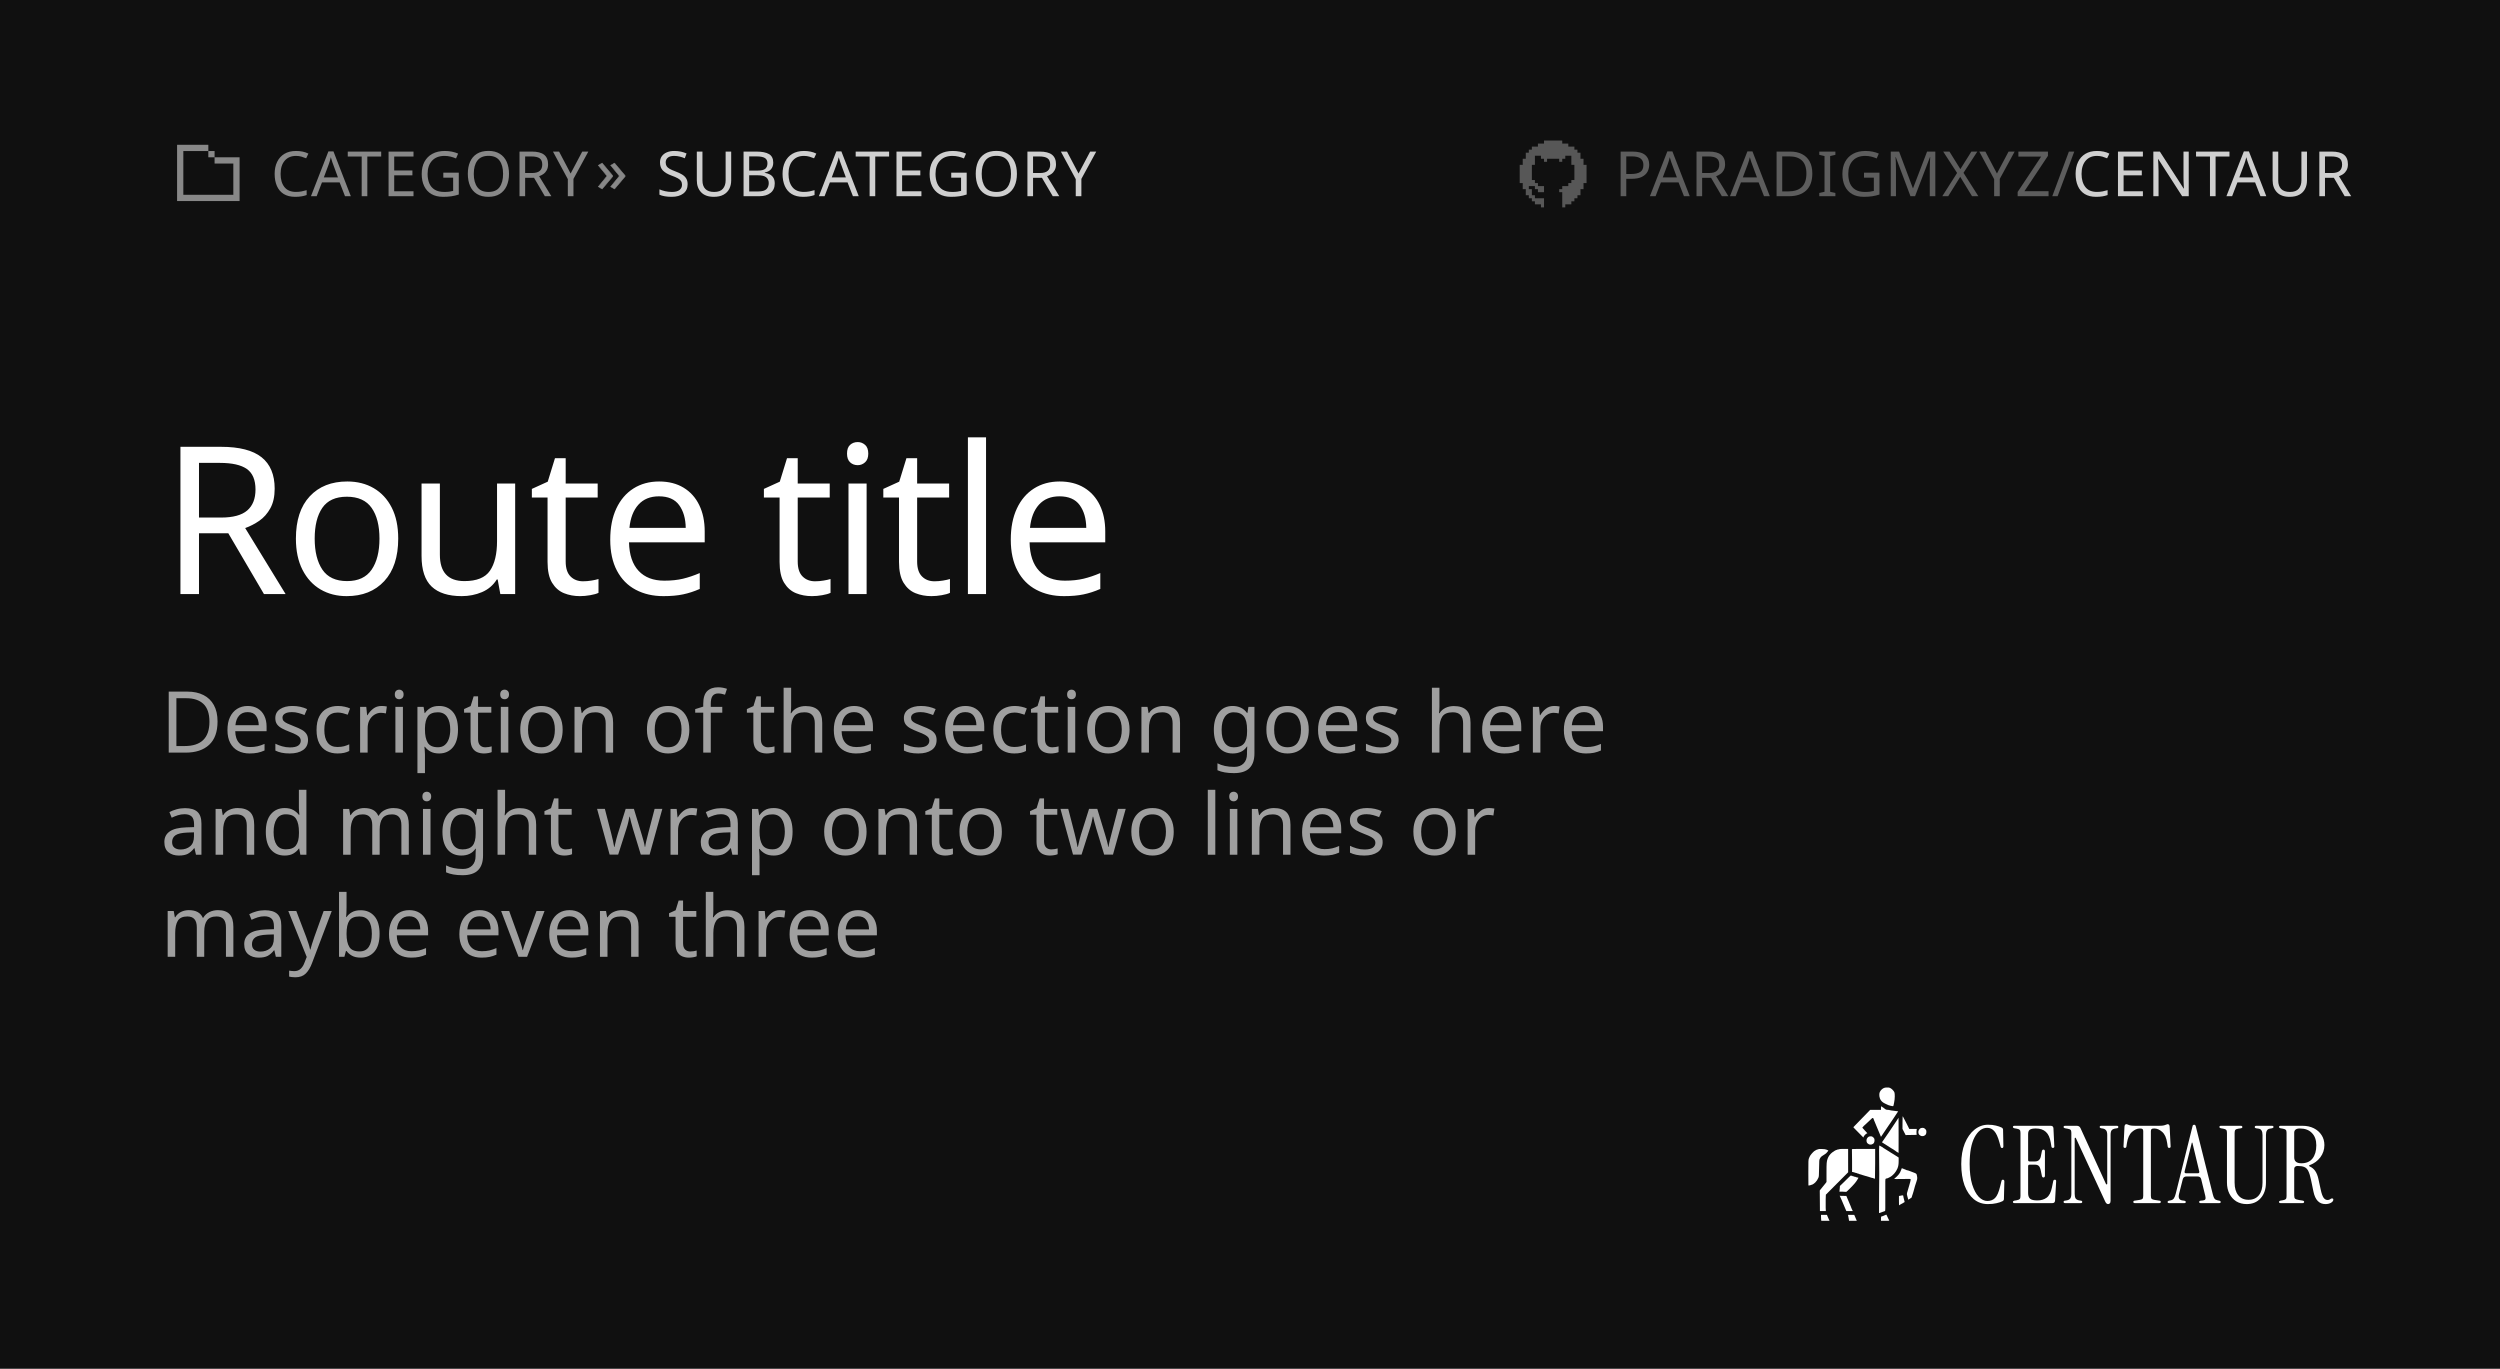
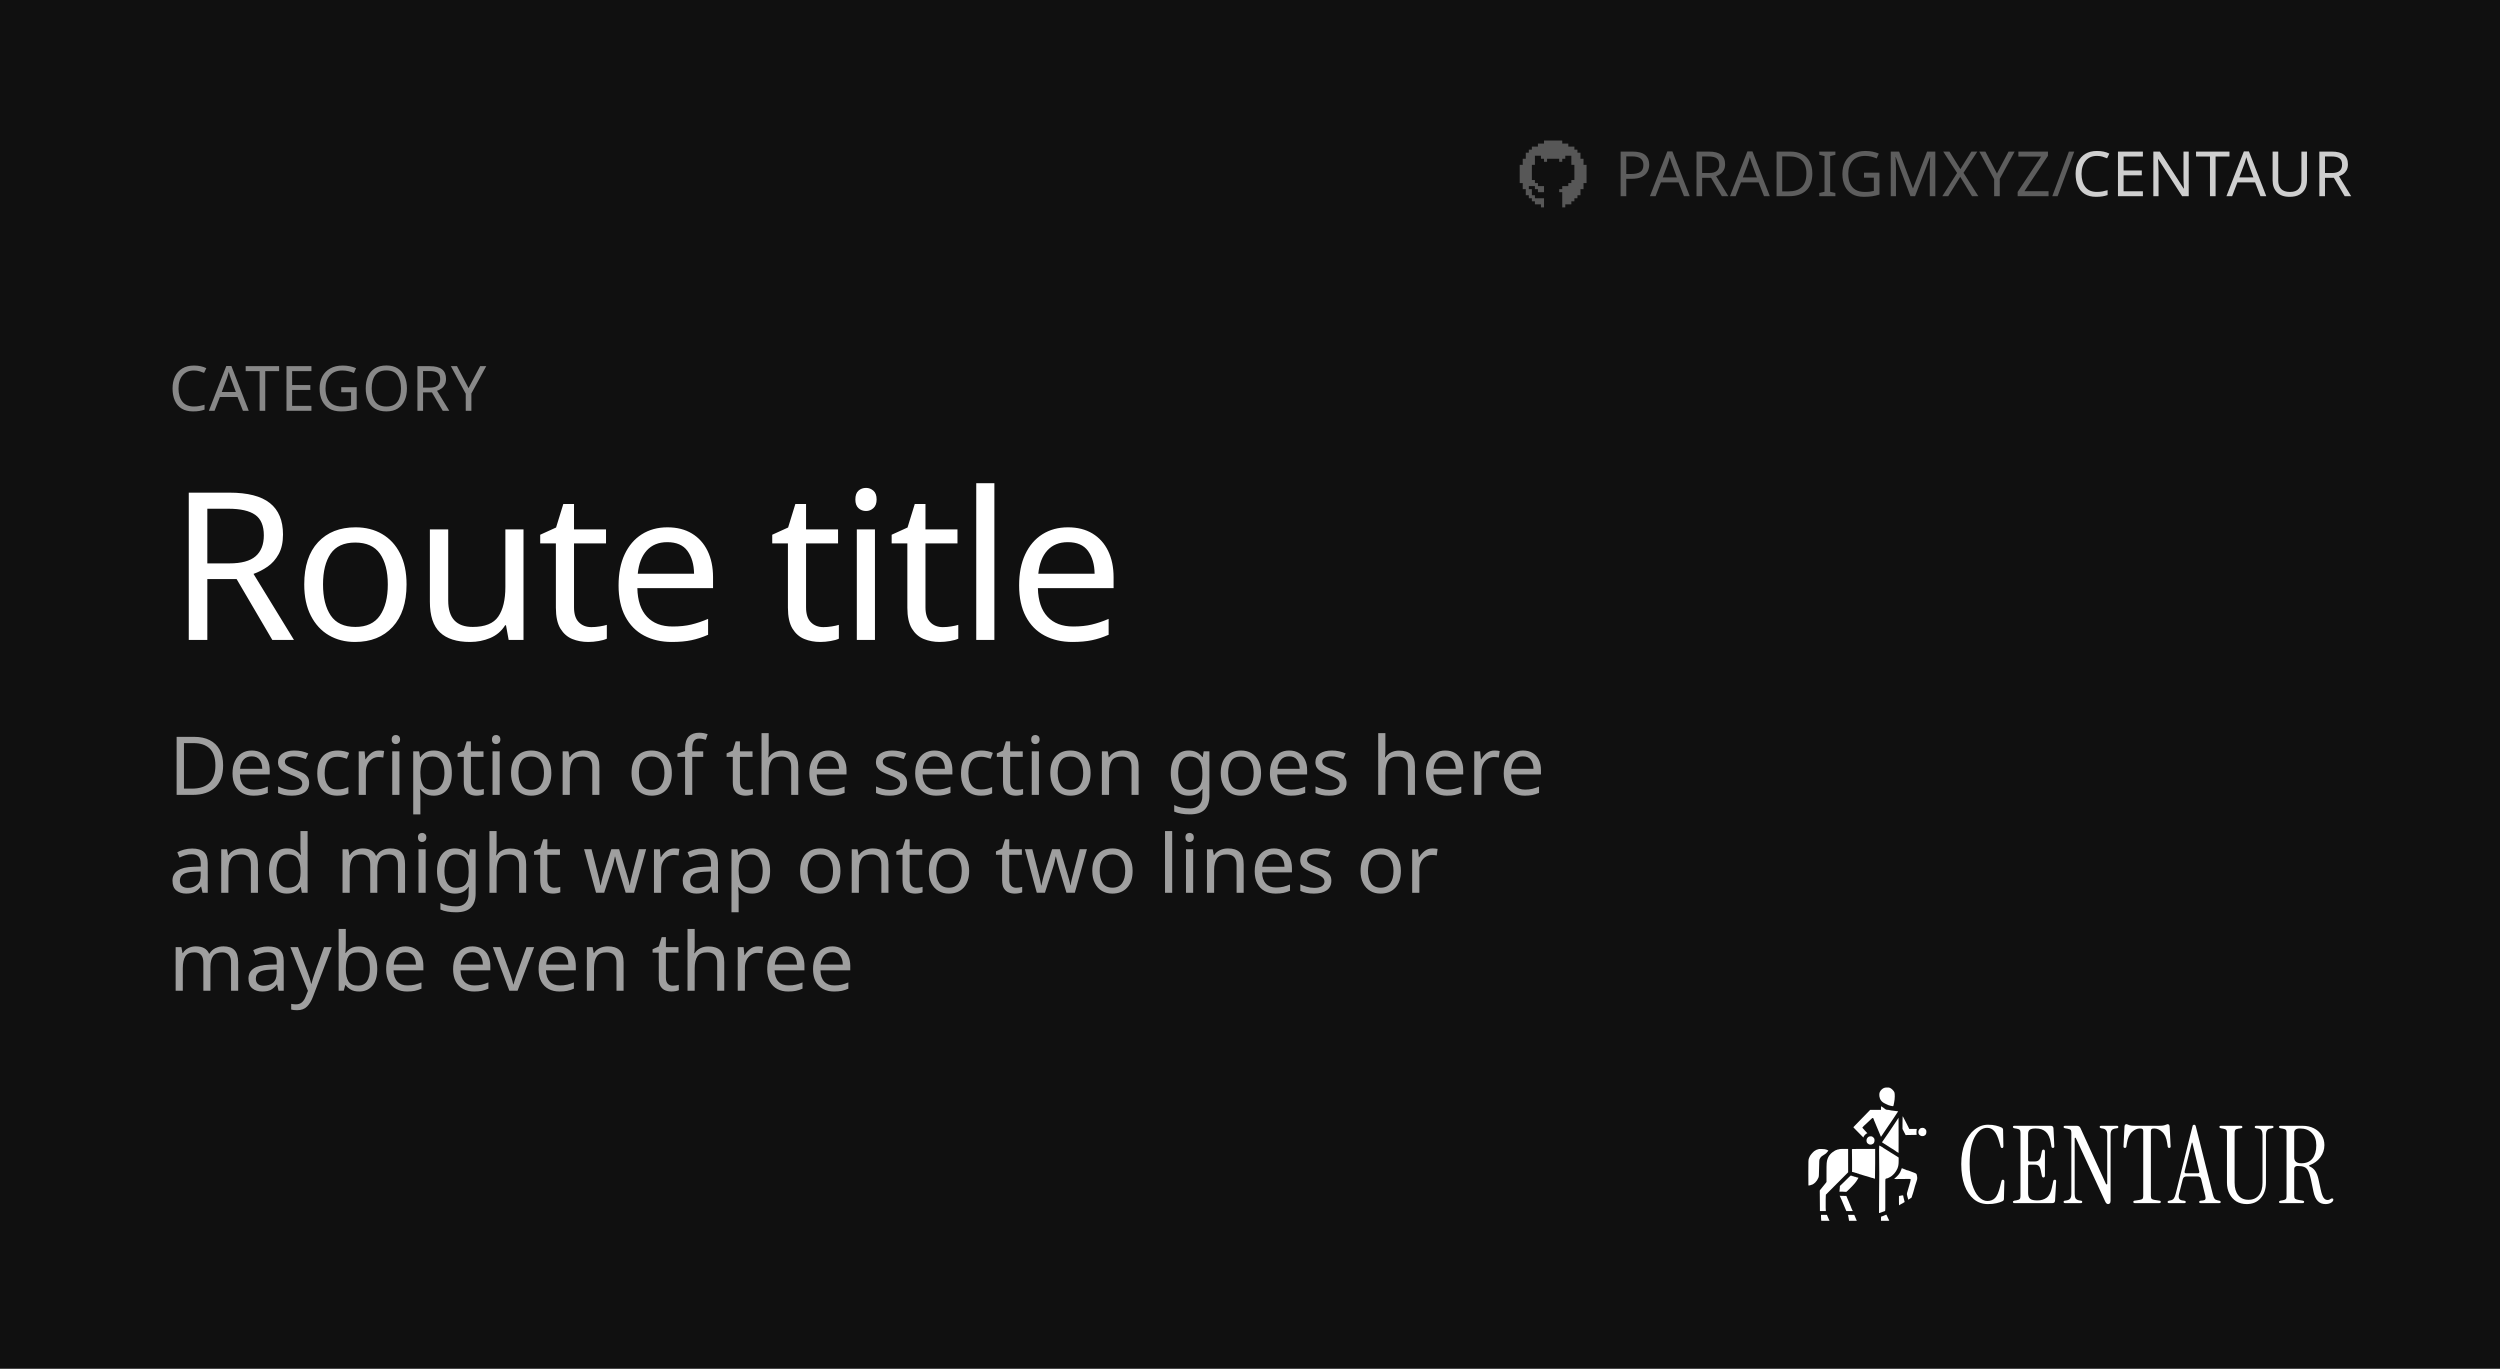
<svg xmlns="http://www.w3.org/2000/svg" width="1200" height="657" viewBox="0 0 1200 657" fill="none">
  <g id="og-template-a">
    <rect width="1200" height="657" fill="#101010" />
    <g id="template">
      <g id="Twitter post - 5">
        <g id="Frame 2147253819">
          <g id="Open Source Pixel Icon GitHub 1" opacity="0.3">
            <path id="Vector" d="M761.542 79.125V87.875H760.084V90.792H758.626V93.708H757.167V95.167H755.709V96.625H754.251V98.083H751.334V99.542H749.876V92.25H748.417V90.792H749.876V89.333H752.792V87.875H754.251V86.417H755.709V79.125H754.251V74.75H751.334V76.208H749.876V77.667H748.417V76.208H742.584V77.667H741.126V76.208H739.667V74.75H736.751V79.125H735.292V86.417H736.751V87.875H738.209V89.333H741.126V92.25H738.209V90.792H736.751V89.333H733.834V90.792H735.292V93.708H736.751V95.167H741.126V99.542H739.667V98.083H736.751V96.625H735.292V95.167H733.834V93.708H732.376V90.792H730.917V87.875H729.459V79.125H730.917V76.208H732.376V73.292H733.834V71.833H735.292V70.375H738.209V68.917H741.126V67.458H749.876V68.917H752.792V70.375H755.709V71.833H757.167V73.292H758.626V76.208H760.084V79.125H761.542Z" fill="white" />
          </g>
          <g id="PARADIGMXYZ/CENTAUR" opacity="0.8">
            <text fill="white" style="white-space: pre" xml:space="preserve" font-family="Berkeley Mono Variable" font-size="30" font-weight="100" letter-spacing="0.01em">
              <tspan x="994.459" y="94.18">CENTAUR</tspan>
            </text>
            <text fill="white" fill-opacity="0.4" style="white-space: pre" xml:space="preserve" font-family="Berkeley Mono Variable" font-size="30" font-weight="100" letter-spacing="0.01em">
              <tspan x="775" y="94.18">PARADIGMXYZ/</tspan>
            </text>
          </g>
        </g>
-         <g id="Frame 2147253826">
-           <text id="Route title" fill="white" style="white-space: pre" xml:space="preserve" font-family="Sagittaire Display" font-size="99" letter-spacing="-0.02em">
-             <tspan x="77" y="285.16">Route title</tspan>
-           </text>
-           <text id="Description of the section goes here and might wrap onto two lines or maybe even three" opacity="0.6" fill="white" style="white-space: pre" xml:space="preserve" font-family="Perfectly Nineties" font-size="41" letter-spacing="0em">
-             <tspan x="77" y="361.26">Description of the section goes here </tspan>
-             <tspan x="77" y="410.26">and might wrap onto two lines or </tspan>
-             <tspan x="77" y="459.26">maybe even three</tspan>
-           </text>
-         </g>
-         <g id="Frame 2147253830">
-           <text id="CATEGORY" opacity="0.5" fill="white" style="white-space: pre" xml:space="preserve" font-family="Berkeley Mono Variable" font-size="30" font-weight="100" letter-spacing="0.01em">
-             <tspan x="130" y="94.18">CATEGORY</tspan>
-           </text>
-           <text id="Â»" opacity="0.5" fill="white" stroke="white" style="white-space: pre" stroke-width="0.22" xml:space="preserve" font-family="Berkeley Mono Variable" font-size="30" letter-spacing="0.02em">
-             <tspan x="286" y="92.406">» </tspan>
-           </text>
-           <text id="SUBCATEGORY" opacity="0.8" fill="white" style="white-space: pre" xml:space="preserve" font-family="Berkeley Mono Variable" font-size="30" font-weight="100" letter-spacing="0.01em">
-             <tspan x="315" y="94.18">SUBCATEGORY</tspan>
-           </text>
-         </g>
-         <g id="folder" opacity="0.5">
-           <path id="Vector_2" fill-rule="evenodd" clip-rule="evenodd" d="M100 72.5H88V93.5H112V78.5H103V75.5H115V96.5H85V69.5H100V72.5ZM100 72.5H103V75.5H100V72.5Z" fill="white" />
+         <g id="Frame 2147253832">
+           <g id="Frame 2147253831">
+             <g id="Frame 2147253830">
+               <text id="CATEGORY" opacity="0.5" fill="white" style="white-space: pre" xml:space="preserve" font-family="Berkeley Mono Variable" font-size="30" font-weight="100" letter-spacing="0.01em">
+                 <tspan x="81" y="197.18">CATEGORY</tspan>
+               </text>
+             </g>
+           </g>
+           <g id="Frame 2147253826">
+             <text id="Route title" fill="white" style="white-space: pre" xml:space="preserve" font-family="Perfectly Nineties" font-size="99" letter-spacing="-0.02em">
+               <tspan x="81" y="307.16">Route title</tspan>
+             </text>
+             <text id="Description of the section goes here and might wrap onto two lines or maybe even three" opacity="0.6" fill="white" style="white-space: pre" xml:space="preserve" font-family="Perfectly Nineties" font-size="39" letter-spacing="0em">
+               <tspan x="81" y="381.54">Description of the section goes here </tspan>
+               <tspan x="81" y="428.54">and might wrap onto two lines or </tspan>
+               <tspan x="81" y="475.54">maybe even three</tspan>
+             </text>
+           </g>
        </g>
      </g>
-       <g id="Vector_3">
+       <g id="Vector_2">
        <path d="M904.189 522.276C903.42 522.63 902.663 523.396 902.331 524.139C901.826 525.282 902.044 527.054 902.847 528.163C903.317 528.826 903.902 529.283 904.934 529.774C906.276 530.437 906.723 530.609 907.457 530.769C908.421 530.997 908.708 531.02 908.799 530.883C908.845 530.803 908.914 530.517 908.971 530.254C909.017 529.98 909.121 529.523 909.178 529.214C909.556 527.477 909.602 524.928 909.281 524.219C908.994 523.602 907.882 522.448 907.572 522.448C907.503 522.448 907.457 522.39 907.457 522.333C907.457 522.265 907.354 522.219 907.24 522.219C907.113 522.219 906.976 522.162 906.941 522.105C906.907 522.036 906.402 521.99 905.817 522.002C904.957 522.002 904.659 522.059 904.189 522.276Z" fill="white" />
        <path d="M902.87 531.878V532.735H897.686L896.929 533.512C894.577 535.878 889.623 540.987 889.6 541.056C889.577 541.102 890.552 542.108 891.756 543.308C892.96 544.497 894.05 545.605 894.165 545.754L894.382 546.028L894.566 545.594C894.784 545.068 895.805 544.051 896.114 544.051C896.229 544.051 896.332 544.017 896.332 543.982C896.332 543.936 896.195 543.765 896.023 543.605C895.839 543.434 895.369 542.919 894.956 542.462C894.543 541.993 894.142 541.548 894.073 541.468C893.992 541.388 893.924 541.273 893.924 541.228C893.924 541.102 894.933 540.119 896.734 538.496C897.491 537.81 898.236 537.113 898.385 536.941C898.534 536.758 898.741 536.621 898.844 536.621C899.073 536.621 899.314 536.838 899.314 537.044C899.314 537.124 899.406 537.41 899.532 537.684C899.647 537.947 899.865 538.473 900.014 538.85C900.152 539.227 900.381 539.787 900.53 540.107C901.275 541.799 901.631 542.656 902.182 544.051C902.514 544.897 902.812 545.617 902.847 545.651C902.881 545.685 902.916 545.651 902.95 545.582C902.973 545.514 903.592 544.577 904.338 543.502C905.072 542.416 906.047 540.987 906.483 540.325C906.93 539.65 907.366 539.01 907.469 538.896C907.572 538.781 908.077 538.027 908.604 537.227C909.132 536.427 909.912 535.238 910.336 534.609L911.116 533.455L910.634 533.375C910.038 533.272 908.662 533.101 907.744 533.009C907.366 532.975 907.01 532.895 906.941 532.838C906.884 532.781 906.54 532.735 906.173 532.735C905.542 532.735 905.187 532.62 904.854 532.312C904.762 532.232 904.544 532.083 904.361 531.969C904.166 531.866 904.017 531.729 904.017 531.683C904.017 531.637 903.936 531.592 903.845 531.592C903.753 531.592 903.673 531.546 903.673 531.5C903.673 531.409 903.076 531.02 902.939 531.02C902.904 531.02 902.87 531.409 902.87 531.878Z" fill="white" />
        <path d="M913.204 538.77L913.192 541.868L913.938 543.354L914.695 544.828L920.016 544.737L919.959 544.474C919.879 544.051 919.89 542.645 919.993 542.245L920.097 541.879H916.449L915.004 538.987C914.201 537.41 913.479 536.004 913.387 535.89C913.249 535.695 913.227 536.072 913.204 538.77Z" fill="white" />
        <path d="M910.21 538.198C909.614 539.113 908.753 540.405 908.295 541.067C907.836 541.73 906.999 542.976 906.437 543.822C905.175 545.708 904.2 547.126 903.707 547.777L903.329 548.28L904.051 548.76C904.969 549.389 906.999 550.68 907.067 550.68C907.102 550.68 907.503 550.932 907.974 551.252C908.444 551.561 908.88 551.823 908.948 551.823C909.006 551.823 909.063 551.869 909.063 551.938C909.063 551.995 909.132 552.052 909.224 552.052C909.315 552.052 909.407 552.098 909.43 552.143C909.476 552.281 911.254 553.458 911.311 553.389C911.334 553.366 911.346 549.56 911.334 544.942L911.3 536.53L910.21 538.198Z" fill="white" />
        <path d="M896.997 545.605C896.481 545.88 896.023 546.531 895.942 547.103C895.862 547.708 896.011 548.371 896.309 548.703C896.412 548.84 896.699 549.046 896.94 549.183C897.835 549.686 899.062 549.354 899.532 548.486C899.819 547.949 899.853 546.943 899.612 546.474C899.44 546.143 899.073 545.8 898.66 545.56C898.316 545.377 897.387 545.4 896.997 545.605Z" fill="white" />
        <path d="M921.893 541.545C921.377 541.819 920.919 542.471 920.838 543.042C920.758 543.648 920.907 544.311 921.205 544.643C921.308 544.78 921.595 544.986 921.836 545.123C922.731 545.626 923.958 545.294 924.428 544.426C924.715 543.888 924.749 542.882 924.508 542.414C924.336 542.082 923.969 541.739 923.556 541.499C923.212 541.316 922.283 541.339 921.893 541.545Z" fill="white" />
        <path d="M902.021 550.075C901.975 550.177 901.952 551.195 901.952 552.326C901.964 553.927 902.021 561.882 902.044 563.482C902.044 563.642 902.01 567.906 901.964 572.969C901.929 578.033 901.906 582.205 901.929 582.251C901.952 582.331 902.365 582.205 903.156 581.885C903.283 581.839 903.569 581.736 903.787 581.656C904.005 581.576 904.292 581.474 904.418 581.428C904.544 581.371 904.728 581.314 904.82 581.291C904.957 581.245 904.98 580.239 904.946 573.61C904.911 566.306 904.923 565.974 905.129 565.826C905.244 565.734 905.45 565.654 905.599 565.654C905.737 565.654 905.944 565.608 906.058 565.551C906.161 565.494 906.597 565.288 907.022 565.083C908.547 564.351 910.072 562.614 910.806 560.796C911.208 559.813 911.357 558.807 911.357 557.173V555.618L910.084 554.795C909.384 554.349 908.295 553.675 907.664 553.298C907.033 552.921 905.978 552.258 905.324 551.812C904.67 551.378 904.085 551.023 904.017 551.023C903.959 551.023 903.902 550.966 903.902 550.909C903.902 550.84 903.845 550.795 903.776 550.795C903.707 550.795 903.363 550.589 902.996 550.337C902.64 550.086 902.285 549.88 902.216 549.88C902.147 549.88 902.055 549.972 902.021 550.075Z" fill="white" />
        <path d="M872.878 551.583C872.843 551.652 872.683 551.709 872.533 551.709C872.27 551.709 871.306 552.155 871.237 552.303C871.214 552.361 871.146 552.395 871.077 552.395C870.859 552.395 869.471 553.824 868.978 554.578C868.703 554.99 868.382 555.687 868.244 556.121C868.015 556.876 868.003 557.196 868.003 562.957C867.992 566.283 868.015 569.015 868.037 569.037C868.141 569.14 869.494 568.809 870.045 568.535C870.389 568.374 870.962 567.94 871.329 567.586C871.994 566.923 872.419 566.271 872.855 565.254C873.072 564.717 873.095 564.408 873.164 560.739C873.222 556.853 873.233 556.784 873.508 556.224C873.657 555.904 873.921 555.504 874.082 555.333C874.231 555.15 874.781 554.761 875.286 554.452C875.791 554.144 876.341 553.767 876.502 553.629C876.834 553.332 877.683 552.281 877.626 552.246C877.557 552.201 876.915 551.915 876.662 551.812C876.169 551.618 875.687 551.561 874.346 551.515C873.451 551.48 872.935 551.515 872.878 551.583Z" fill="white" />
        <path d="M882.856 551.595C882.821 551.652 882.615 551.709 882.397 551.709C882.179 551.709 881.973 551.755 881.938 551.823C881.904 551.881 881.766 551.938 881.652 551.938C881.33 551.938 880.206 552.578 879.404 553.218C878.383 554.029 877.637 555.07 877.236 556.235C876.777 557.539 876.72 558.247 876.72 562.877V567.357L876.146 568.123C875.837 568.535 875.309 569.186 874.976 569.563C874.644 569.94 874.174 570.512 873.933 570.843L873.485 571.426L873.531 576.364L873.566 581.314H876.41L876.33 579.713C876.284 578.833 876.284 577.062 876.33 575.781L876.41 573.45L887.111 562.694L887.099 557.093V551.48H885.012C883.75 551.48 882.902 551.526 882.856 551.595Z" fill="white" />
        <path d="M888.923 551.663C888.957 551.766 888.992 554.258 888.992 557.207V562.568H889.324C889.519 562.568 889.703 562.614 889.737 562.682C889.772 562.739 889.955 562.796 890.139 562.796C890.322 562.796 890.506 562.842 890.54 562.911C890.575 562.968 890.758 563.025 890.953 563.025C891.137 563.025 891.286 563.071 891.286 563.139C891.286 563.197 891.435 563.254 891.618 563.254C891.813 563.254 891.985 563.299 892.02 563.357C892.054 563.414 892.203 563.482 892.341 563.517C892.49 563.539 893.534 563.86 894.669 564.225C895.805 564.58 897.043 564.945 897.422 565.037C897.8 565.128 898.202 565.254 898.305 565.323C898.42 565.38 898.638 565.425 898.787 565.425C898.947 565.425 899.108 565.471 899.142 565.54C899.177 565.597 899.337 565.654 899.486 565.654C899.635 565.654 899.796 565.7 899.83 565.768C899.865 565.826 899.934 565.883 899.979 565.883C900.025 565.883 900.06 562.636 900.071 558.682V551.48H894.463C889.393 551.48 888.854 551.503 888.923 551.663Z" fill="white" />
        <path d="M912.814 560.819C912.791 560.865 912.699 561.116 912.63 561.368C912.55 561.619 912.298 562.214 912.068 562.682C911.736 563.345 911.391 563.791 910.543 564.648C909.923 565.265 909.373 565.768 909.304 565.768C909.235 565.768 909.178 565.814 909.178 565.883C909.178 565.951 910.612 565.963 913.112 565.917C917.023 565.848 917.057 565.848 917.115 566.077C917.183 566.317 916.679 568.443 916.358 569.266C916.151 569.826 915.566 571.804 915.383 572.581C915.257 573.095 915.268 573.278 915.474 574.01C915.601 574.478 915.761 575.095 915.842 575.393C915.968 575.93 915.968 575.93 916.209 575.701C916.335 575.587 916.518 575.484 916.598 575.484C916.679 575.484 916.748 575.427 916.748 575.37C916.748 575.301 916.805 575.256 916.874 575.256C917.126 575.256 917.665 574.775 917.665 574.558C917.665 574.433 917.711 574.25 917.768 574.135C917.826 574.032 917.986 573.552 918.124 573.084C918.262 572.615 918.445 572.021 918.525 571.769C918.606 571.518 918.766 570.946 918.869 570.512C919.064 569.689 919.179 569.335 919.902 567.163C920.292 565.986 920.326 565.791 920.257 565.083C920.223 564.648 920.12 564.1 920.039 563.86C919.936 563.517 919.787 563.357 919.328 563.117C919.007 562.945 918.158 562.614 917.436 562.385C916.713 562.145 916.071 561.916 916.014 561.859C915.945 561.813 915.784 561.768 915.635 561.768C915.486 561.768 915.268 561.711 915.142 561.653C915.016 561.585 914.809 561.482 914.683 561.425C914.557 561.356 914.373 561.311 914.282 561.311C914.19 561.311 914.11 561.253 914.11 561.196C914.11 561.128 913.995 561.082 913.846 561.082C913.697 561.082 913.536 561.036 913.479 560.979C913.307 560.819 912.871 560.716 912.814 560.819Z" fill="white" />
        <path d="M887.421 565.105C886.916 565.631 885.746 566.774 884.829 567.654L883.165 569.255L883.085 570.318C883.051 570.912 882.993 571.529 882.959 571.689L882.902 571.998H884.312C885.092 571.998 885.838 572.044 885.987 572.089C886.228 572.181 886.434 572.009 887.833 570.603C890.185 568.249 890.942 567.334 891.836 565.746L892.066 565.345L891.699 565.22C891.492 565.14 891.217 565.083 891.079 565.083C890.953 565.083 890.804 565.025 890.77 564.968C890.735 564.9 890.552 564.854 890.368 564.854C890.185 564.854 890.001 564.797 889.967 564.74C889.932 564.671 889.749 564.625 889.554 564.625C889.37 564.625 889.221 564.568 889.221 564.511C889.221 564.442 889.072 564.397 888.9 564.397C888.728 564.397 888.522 564.34 888.464 564.282C888.384 564.202 888.051 564.465 887.421 565.105Z" fill="white" />
        <path d="M912.699 573.838C912.653 573.884 912.378 573.941 912.08 573.975C911.77 573.998 911.518 574.032 911.495 574.055C911.483 574.067 911.483 575.084 911.495 576.319L911.529 578.559L912.045 578.239C912.653 577.862 913.605 577.324 913.961 577.153C914.11 577.084 914.224 576.97 914.224 576.913C914.224 576.844 914.11 576.41 913.983 575.941C913.754 575.13 913.559 574.227 913.548 573.907C913.536 573.827 913.376 573.77 913.158 573.77C912.94 573.77 912.733 573.804 912.699 573.838Z" fill="white" />
        <path d="M883.246 574.364C883.372 574.57 883.716 575.336 884.003 576.056C884.553 577.416 885.78 580.285 886.079 580.936L886.251 581.314H889.347L889.187 580.994C889.095 580.822 888.957 580.525 888.877 580.342C888.797 580.148 888.694 579.908 888.636 579.805C888.579 579.69 888.533 579.553 888.533 579.485C888.533 579.428 888.384 579.039 888.189 578.627C888.006 578.216 887.845 577.85 887.845 577.827C887.845 577.793 887.742 577.553 887.616 577.279C887.489 577.016 887.134 576.181 886.824 575.427L886.251 574.055L883.028 573.987L883.246 574.364Z" fill="white" />
        <path d="M905.06 583.154C904.613 583.337 903.971 583.611 903.764 583.725C903.65 583.783 903.466 583.828 903.351 583.828C902.961 583.828 902.87 584.068 902.87 585.051V586H904.888C906.001 586 906.884 585.966 906.861 585.909C906.838 585.863 906.563 585.314 906.242 584.674C905.921 584.045 905.634 583.417 905.599 583.28C905.519 583.005 905.462 582.994 905.06 583.154Z" fill="white" />
        <path d="M874.082 583.965C874.082 584.423 874.116 585.074 874.151 585.394L874.231 586H878.188L877.924 585.451C877.775 585.154 877.488 584.514 877.293 584.023L876.926 583.142H874.082V583.965Z" fill="white" />
        <path d="M887.088 583.394C887.134 583.542 887.249 584.183 887.363 584.823L887.547 586H891.263L890.815 584.937C890.563 584.365 890.288 583.714 890.196 583.508L890.024 583.142H887.019L887.088 583.394Z" fill="white" />
        <path d="M954.126 577.961C951.574 577.961 949.332 577.171 947.401 575.59C945.504 574.009 944.021 571.792 942.952 568.939C941.918 566.052 941.4 562.65 941.4 558.732C941.4 554.951 941.969 551.652 943.107 548.834C944.28 545.981 945.832 543.782 947.763 542.235C949.729 540.654 951.901 539.864 954.281 539.864C955.695 539.864 956.936 540.001 958.005 540.276C959.074 540.517 960.023 540.843 960.85 541.256C961.264 541.496 961.471 541.857 961.471 542.338L961.626 550.174C961.626 550.758 961.419 551.051 961.006 551.051C960.626 551.051 960.385 550.827 960.281 550.38L959.764 548.473C959.04 545.792 958.195 543.936 957.229 542.905C956.298 541.874 955.177 541.359 953.867 541.359C951.453 541.359 949.436 542.854 947.815 545.844C946.228 548.799 945.435 553.096 945.435 558.732C945.435 562.581 945.832 565.829 946.625 568.475C947.453 571.122 948.504 573.115 949.78 574.456C951.091 575.796 952.47 576.466 953.919 576.466C955.471 576.466 956.712 575.985 957.643 575.023C958.609 574.06 959.419 572.204 960.074 569.455L960.695 566.929C960.799 566.413 961.075 566.19 961.523 566.259C961.902 566.327 962.092 566.62 962.092 567.135L961.885 575.487C961.885 575.968 961.661 576.329 961.213 576.569C960.385 576.982 959.402 577.308 958.264 577.549C957.16 577.824 955.781 577.961 954.126 577.961Z" fill="white" />
        <path d="M966.979 577.497C966.461 577.497 966.203 577.308 966.203 576.93C966.203 576.621 966.427 576.415 966.875 576.312L968.065 576.105C968.789 575.968 969.255 575.779 969.462 575.538C969.703 575.298 969.824 574.817 969.824 574.095V543.782C969.824 543.06 969.703 542.579 969.462 542.338C969.255 542.098 968.789 541.909 968.065 541.771L966.875 541.565C966.427 541.462 966.203 541.256 966.203 540.946C966.203 540.568 966.461 540.379 966.979 540.379H984.36C985.153 540.379 985.584 540.774 985.653 541.565L986.067 550.123C986.136 550.707 985.911 550.999 985.394 550.999C984.98 550.999 984.739 550.776 984.67 550.329L984.36 548.421C983.98 546.084 983.204 544.383 982.032 543.318C980.859 542.218 979.238 541.668 977.169 541.668C975.79 541.668 974.824 541.874 974.272 542.287C973.755 542.665 973.497 543.352 973.497 544.349V556.773C973.497 557.254 973.738 557.495 974.221 557.495H976.807C978.325 557.495 979.256 556.687 979.601 555.072L980.118 552.494C980.256 551.979 980.549 551.755 980.997 551.824C981.377 551.893 981.566 552.185 981.566 552.7V564.3C981.566 564.815 981.377 565.107 980.997 565.176C980.549 565.245 980.256 565.021 980.118 564.506L979.601 561.98C979.359 560.777 979.014 559.986 978.566 559.608C978.152 559.23 977.549 559.041 976.755 559.041H974.221C973.738 559.041 973.497 559.282 973.497 559.763V572.703C973.497 573.94 973.807 574.834 974.428 575.384C975.083 575.933 976.255 576.208 977.945 576.208C979.669 576.208 981.135 575.779 982.342 574.92C983.584 574.026 984.446 572.376 984.929 569.971L985.549 566.929C985.653 566.482 985.911 566.259 986.325 566.259C986.808 566.259 987.015 566.551 986.946 567.135L986.429 576.312C986.36 577.102 985.929 577.497 985.136 577.497H966.979Z" fill="white" />
        <path d="M1011.89 577.961C1011.33 577.961 1010.87 577.549 1010.49 576.724L996.471 546.411C996.367 546.17 996.229 546.067 996.057 546.101C995.919 546.136 995.85 546.291 995.85 546.565V573.064C995.85 574.026 996.005 574.765 996.315 575.28C996.66 575.762 997.264 576.071 998.126 576.208L998.798 576.312C999.247 576.346 999.471 576.552 999.471 576.93C999.471 577.308 999.212 577.497 998.695 577.497H991.298C990.78 577.497 990.522 577.308 990.522 576.93C990.522 576.552 990.746 576.346 991.194 576.312L991.867 576.208C992.763 576.071 993.384 575.762 993.729 575.28C994.074 574.765 994.246 574.026 994.246 573.064V543.782C994.246 543.06 994.126 542.579 993.884 542.338C993.677 542.098 993.177 541.909 992.384 541.771L991.194 541.565C990.746 541.462 990.522 541.256 990.522 540.946C990.522 540.568 990.78 540.379 991.298 540.379H996.833C997.695 540.379 998.298 540.757 998.643 541.513L1010.85 568.269C1010.95 568.475 1011.08 568.561 1011.21 568.527C1011.39 568.493 1011.47 568.372 1011.47 568.166V544.813C1011.47 543.713 1011.28 542.957 1010.9 542.544C1010.52 542.098 1010.04 541.823 1009.45 541.719L1008.52 541.565C1008.08 541.462 1007.85 541.256 1007.85 540.946C1007.85 540.568 1008.11 540.379 1008.63 540.379H1016.02C1016.54 540.379 1016.8 540.568 1016.8 540.946C1016.8 541.324 1016.58 541.53 1016.13 541.565L1015.46 541.668C1014.56 541.805 1013.94 542.098 1013.59 542.544C1013.25 542.957 1013.08 543.713 1013.08 544.813V576.312C1013.08 576.93 1012.95 577.36 1012.71 577.6C1012.51 577.841 1012.23 577.961 1011.89 577.961Z" fill="white" />
        <path d="M1024.77 577.497C1024.25 577.497 1023.99 577.308 1023.99 576.93C1023.99 576.552 1024.22 576.346 1024.66 576.312L1026.99 575.951C1027.68 575.848 1028.15 575.676 1028.39 575.435C1028.63 575.16 1028.75 574.662 1028.75 573.94V543.008C1028.75 542.527 1028.65 542.183 1028.44 541.977C1028.23 541.771 1027.8 541.668 1027.15 541.668C1025.87 541.668 1024.61 542.218 1023.37 543.318C1022.13 544.417 1021.32 546.187 1020.94 548.628L1020.68 550.329C1020.61 550.776 1020.37 550.999 1019.96 550.999C1019.44 550.999 1019.22 550.707 1019.29 550.123L1019.75 540.792C1019.82 540.001 1020.13 539.606 1020.68 539.606C1020.92 539.606 1021.15 539.675 1021.35 539.812C1021.56 539.915 1021.91 540.035 1022.39 540.173C1022.91 540.31 1023.72 540.379 1024.82 540.379H1036.36C1037.46 540.379 1038.25 540.31 1038.74 540.173C1039.25 540.035 1039.61 539.915 1039.82 539.812C1040.06 539.675 1040.29 539.606 1040.49 539.606C1041.05 539.606 1041.36 540.001 1041.43 540.792L1041.89 550.123C1041.96 550.707 1041.74 550.999 1041.22 550.999C1040.8 550.999 1040.56 550.776 1040.49 550.329L1040.24 548.628C1039.89 546.187 1039.1 544.417 1037.86 543.318C1036.61 542.218 1035.34 541.668 1034.03 541.668C1033.37 541.668 1032.94 541.771 1032.73 541.977C1032.53 542.183 1032.42 542.527 1032.42 543.008V573.94C1032.42 574.662 1032.54 575.16 1032.79 575.435C1033.06 575.676 1033.53 575.848 1034.18 575.951L1036.51 576.312C1036.96 576.346 1037.18 576.552 1037.18 576.93C1037.18 577.308 1036.92 577.497 1036.41 577.497H1024.77Z" fill="white" />
        <path d="M1041.22 577.497C1040.7 577.497 1040.44 577.325 1040.44 576.982C1040.44 576.638 1040.68 576.415 1041.16 576.312L1041.94 576.157C1042.63 576.019 1043.15 575.693 1043.49 575.177C1043.84 574.627 1044.13 573.871 1044.37 572.909L1052.39 540.688C1052.46 540.345 1052.56 540.121 1052.7 540.018C1052.87 539.915 1053.03 539.864 1053.16 539.864C1053.34 539.864 1053.49 539.915 1053.63 540.018C1053.8 540.121 1053.92 540.345 1053.99 540.688L1062.17 573.373C1062.41 574.335 1062.68 575.006 1062.99 575.384C1063.3 575.762 1063.79 576.019 1064.44 576.157L1065.22 576.312C1065.7 576.415 1065.94 576.638 1065.94 576.982C1065.94 577.325 1065.68 577.497 1065.17 577.497H1056.32C1055.84 577.497 1055.6 577.308 1055.6 576.93C1055.6 576.552 1055.89 576.346 1056.48 576.312L1057.46 576.208C1058.04 576.14 1058.41 575.951 1058.54 575.641C1058.72 575.332 1058.72 574.799 1058.54 574.043L1056.58 566.052C1056.37 565.159 1055.8 564.712 1054.87 564.712H1049.44C1048.54 564.712 1047.97 565.159 1047.73 566.052L1045.97 572.961C1045.46 574.92 1045.97 576.002 1047.53 576.208L1048.3 576.312C1048.89 576.415 1049.18 576.621 1049.18 576.93C1049.18 577.308 1048.94 577.497 1048.46 577.497H1041.22ZM1049.29 563.166H1054.98C1055.53 563.166 1055.75 562.873 1055.65 562.289L1052.34 548.473H1052.08L1048.61 562.289C1048.51 562.873 1048.73 563.166 1049.29 563.166Z" fill="white" />
        <path d="M1078.4 577.961C1076.54 577.961 1074.89 577.532 1073.44 576.672C1072.02 575.779 1070.92 574.559 1070.13 573.012C1069.33 571.431 1068.94 569.627 1068.94 567.599V543.782C1068.94 543.06 1068.82 542.579 1068.57 542.338C1068.37 542.098 1067.9 541.909 1067.18 541.771L1065.99 541.565C1065.54 541.462 1065.32 541.256 1065.32 540.946C1065.32 540.568 1065.57 540.379 1066.09 540.379H1075.56C1076.08 540.379 1076.33 540.585 1076.33 540.998C1076.33 541.307 1076.14 541.496 1075.76 541.565L1074.37 541.771C1073.68 541.874 1073.21 542.063 1072.97 542.338C1072.73 542.613 1072.61 543.111 1072.61 543.833V567.651C1072.61 570.263 1073.2 572.29 1074.37 573.734C1075.54 575.177 1077.18 575.899 1079.28 575.899C1081.42 575.899 1083.08 575.177 1084.25 573.734C1085.42 572.29 1086.01 570.263 1086.01 567.651V544.864C1086.01 543.008 1085.42 541.977 1084.25 541.771L1082.85 541.565C1082.47 541.496 1082.28 541.307 1082.28 540.998C1082.28 540.585 1082.54 540.379 1083.06 540.379H1090.51C1091.02 540.379 1091.28 540.568 1091.28 540.946C1091.28 541.256 1091.06 541.462 1090.61 541.565L1089.42 541.771C1088.25 541.977 1087.66 542.991 1087.66 544.813V567.599C1087.66 570.727 1086.82 573.236 1085.13 575.126C1083.44 577.016 1081.2 577.961 1078.4 577.961Z" fill="white" />
        <path d="M1116.22 577.961C1113.22 577.961 1111.31 576.002 1110.48 572.084L1109.29 566.362C1108.91 564.506 1108.48 563.097 1108 562.134C1107.55 561.172 1106.91 560.519 1106.08 560.175C1105.29 559.832 1104.19 559.66 1102.77 559.66C1102.29 559.66 1101.91 559.797 1101.64 560.072C1101.36 560.313 1101.22 560.622 1101.22 561V573.889C1101.22 574.61 1101.36 575.109 1101.64 575.384C1101.91 575.624 1102.53 575.83 1103.5 576.002L1105.41 576.312C1105.79 576.38 1105.98 576.569 1105.98 576.879C1105.98 577.291 1105.72 577.497 1105.21 577.497H1094.7C1094.19 577.497 1093.93 577.308 1093.93 576.93C1093.93 576.621 1094.15 576.415 1094.6 576.312L1095.79 576.105C1096.52 575.968 1096.98 575.779 1097.19 575.538C1097.43 575.298 1097.55 574.817 1097.55 574.095V543.782C1097.55 543.06 1097.43 542.579 1097.19 542.338C1096.98 542.098 1096.52 541.909 1095.79 541.771L1094.6 541.565C1094.15 541.462 1093.93 541.256 1093.93 540.946C1093.93 540.568 1094.19 540.379 1094.7 540.379H1105.21C1107.24 540.379 1109.05 540.774 1110.64 541.565C1112.22 542.355 1113.46 543.455 1114.36 544.864C1115.26 546.239 1115.71 547.837 1115.71 549.659C1115.71 551.824 1115.05 553.783 1113.74 555.536C1112.43 557.254 1110.78 558.474 1108.77 559.196C1108.53 559.265 1108.4 559.385 1108.36 559.557C1108.36 559.694 1108.48 559.815 1108.72 559.918C1109.83 560.433 1110.69 561.155 1111.31 562.083C1111.96 563.011 1112.46 564.248 1112.81 565.795L1113.95 571.053C1114.33 572.84 1114.78 574.112 1115.29 574.868C1115.81 575.624 1116.47 576.002 1117.26 576.002C1117.53 576.002 1117.78 575.968 1117.98 575.899C1118.22 575.796 1118.52 575.624 1118.86 575.384C1119.14 575.212 1119.4 575.177 1119.64 575.28C1119.88 575.349 1120 575.521 1120 575.796C1120 576.38 1119.62 576.896 1118.86 577.343C1118.1 577.755 1117.22 577.961 1116.22 577.961ZM1104.69 558.371C1107.03 558.371 1108.81 557.598 1110.02 556.051C1111.22 554.47 1111.83 552.374 1111.83 549.762C1111.83 547.218 1111.12 545.242 1109.71 543.833C1108.33 542.39 1106.41 541.668 1103.96 541.668C1102.14 541.668 1101.22 542.355 1101.22 543.73V555.536C1101.22 557.426 1102.38 558.371 1104.69 558.371Z" fill="white" />
      </g>
    </g>
  </g>
</svg>
